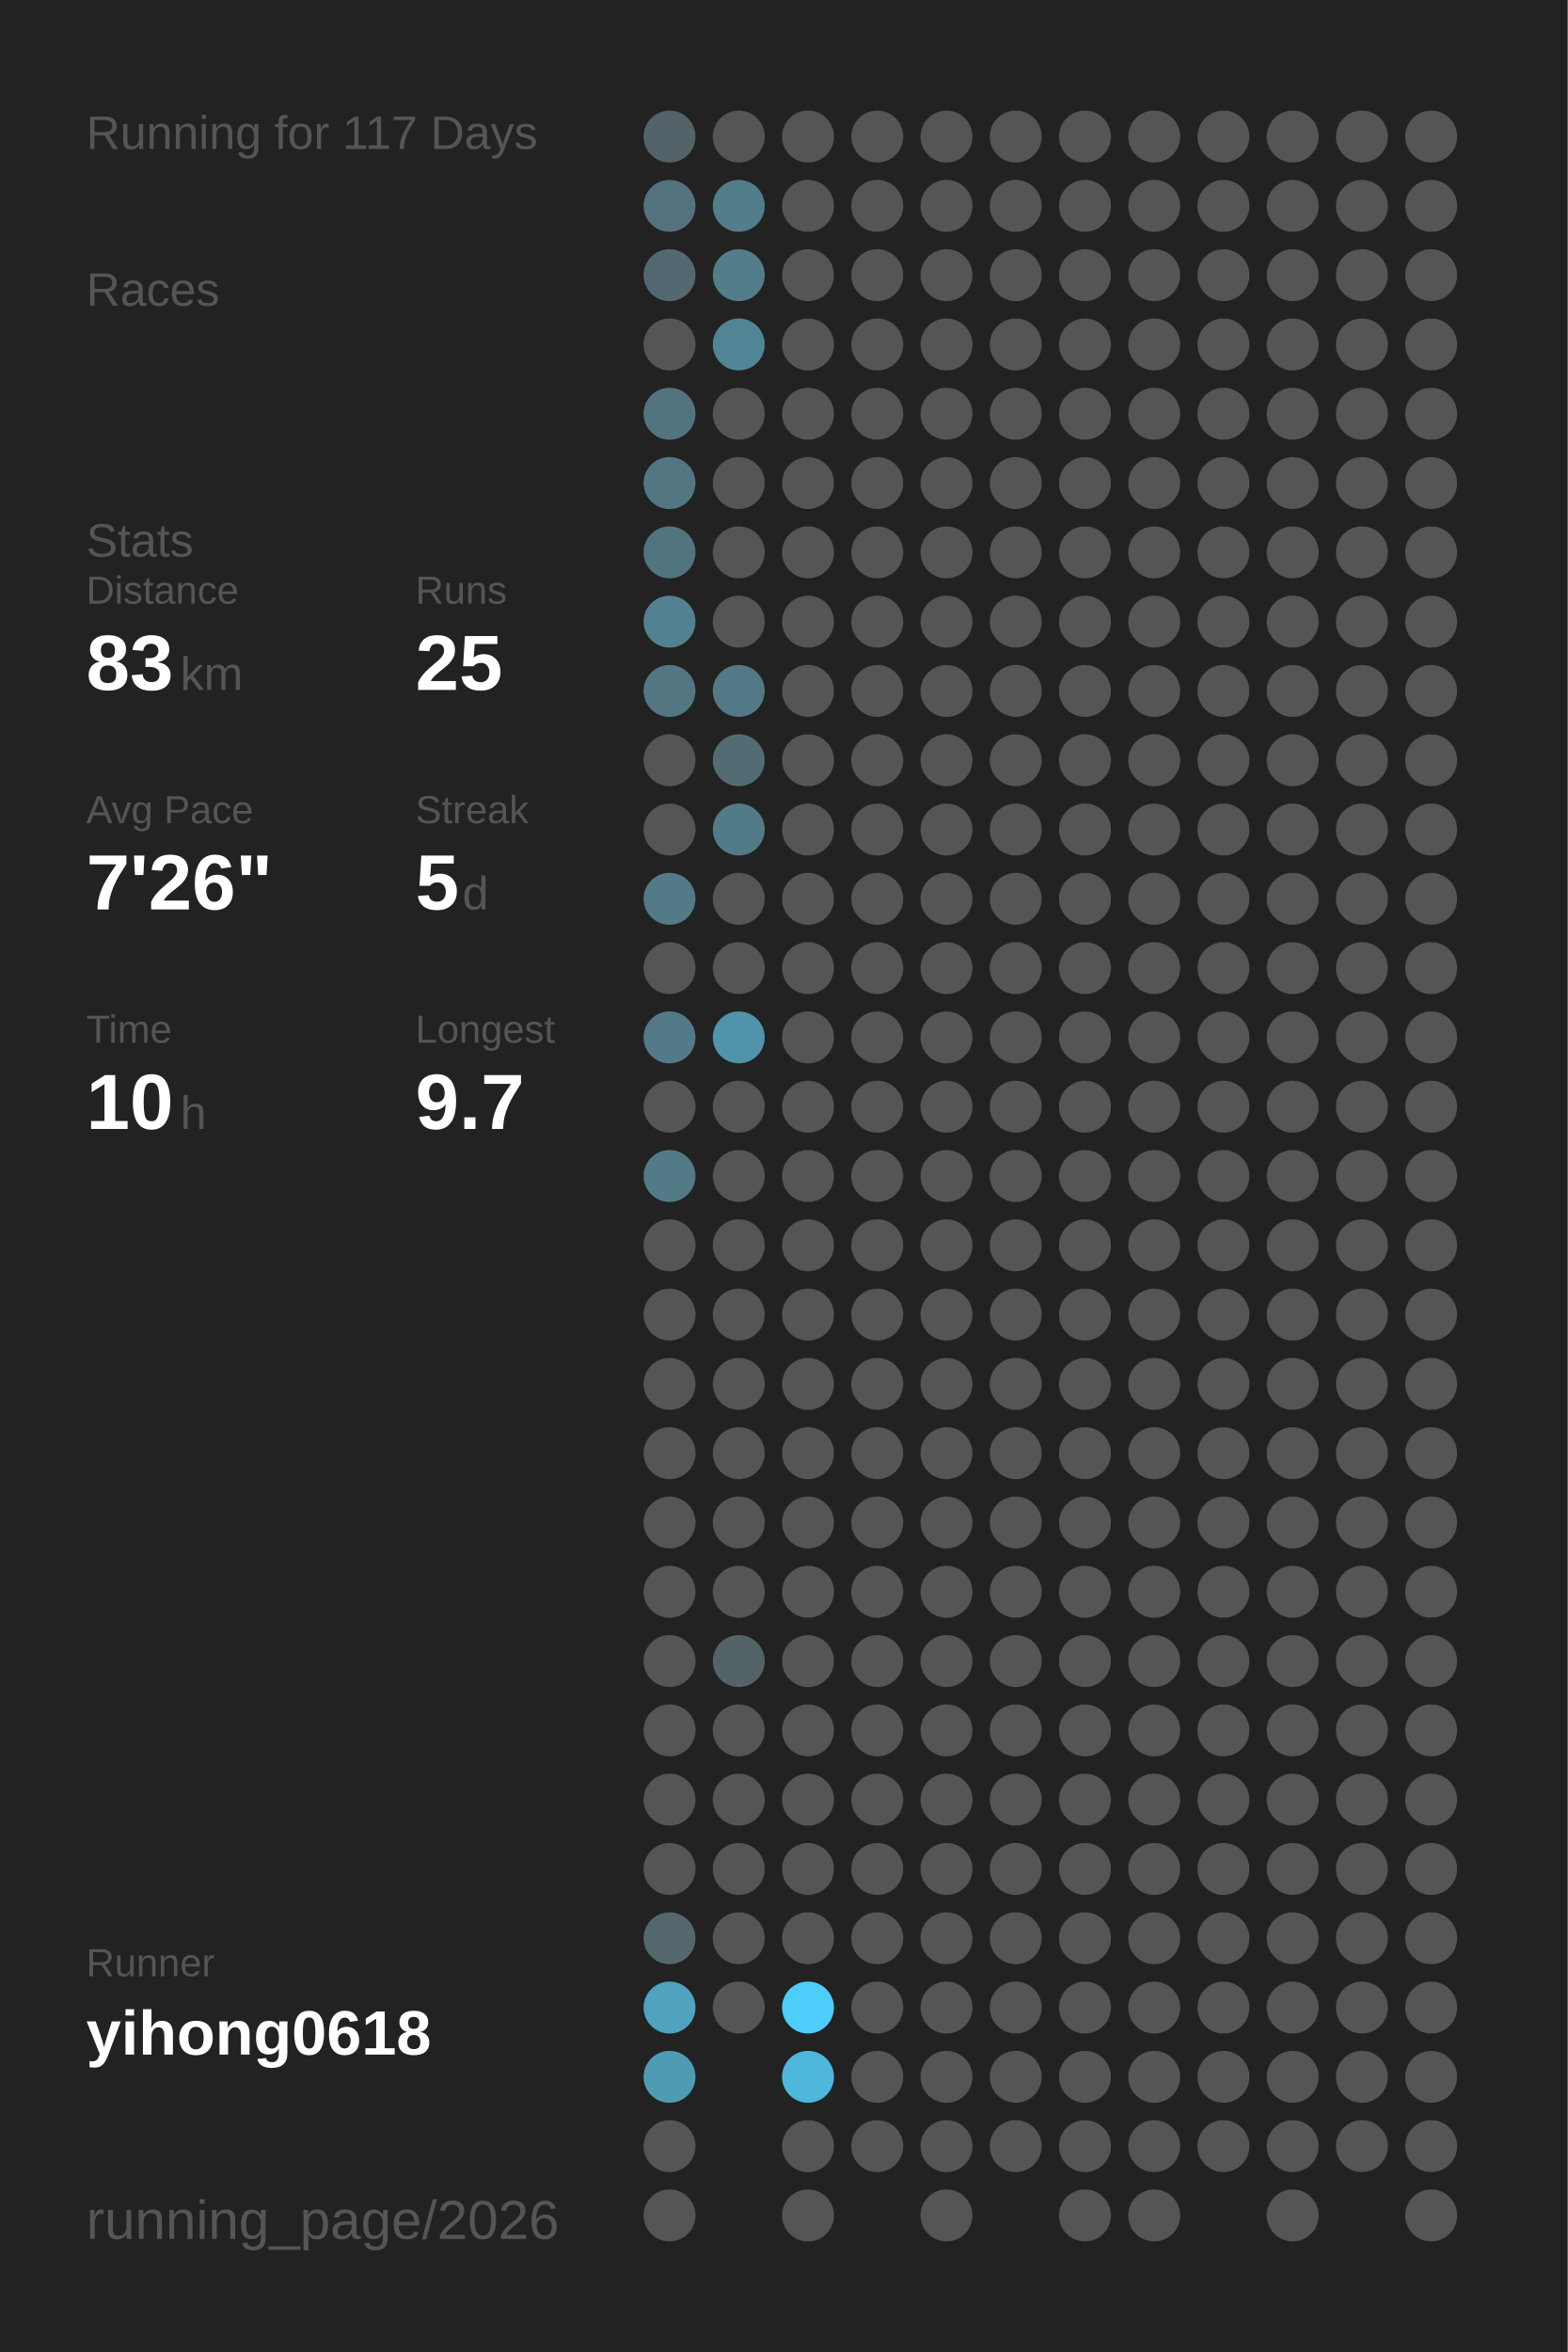
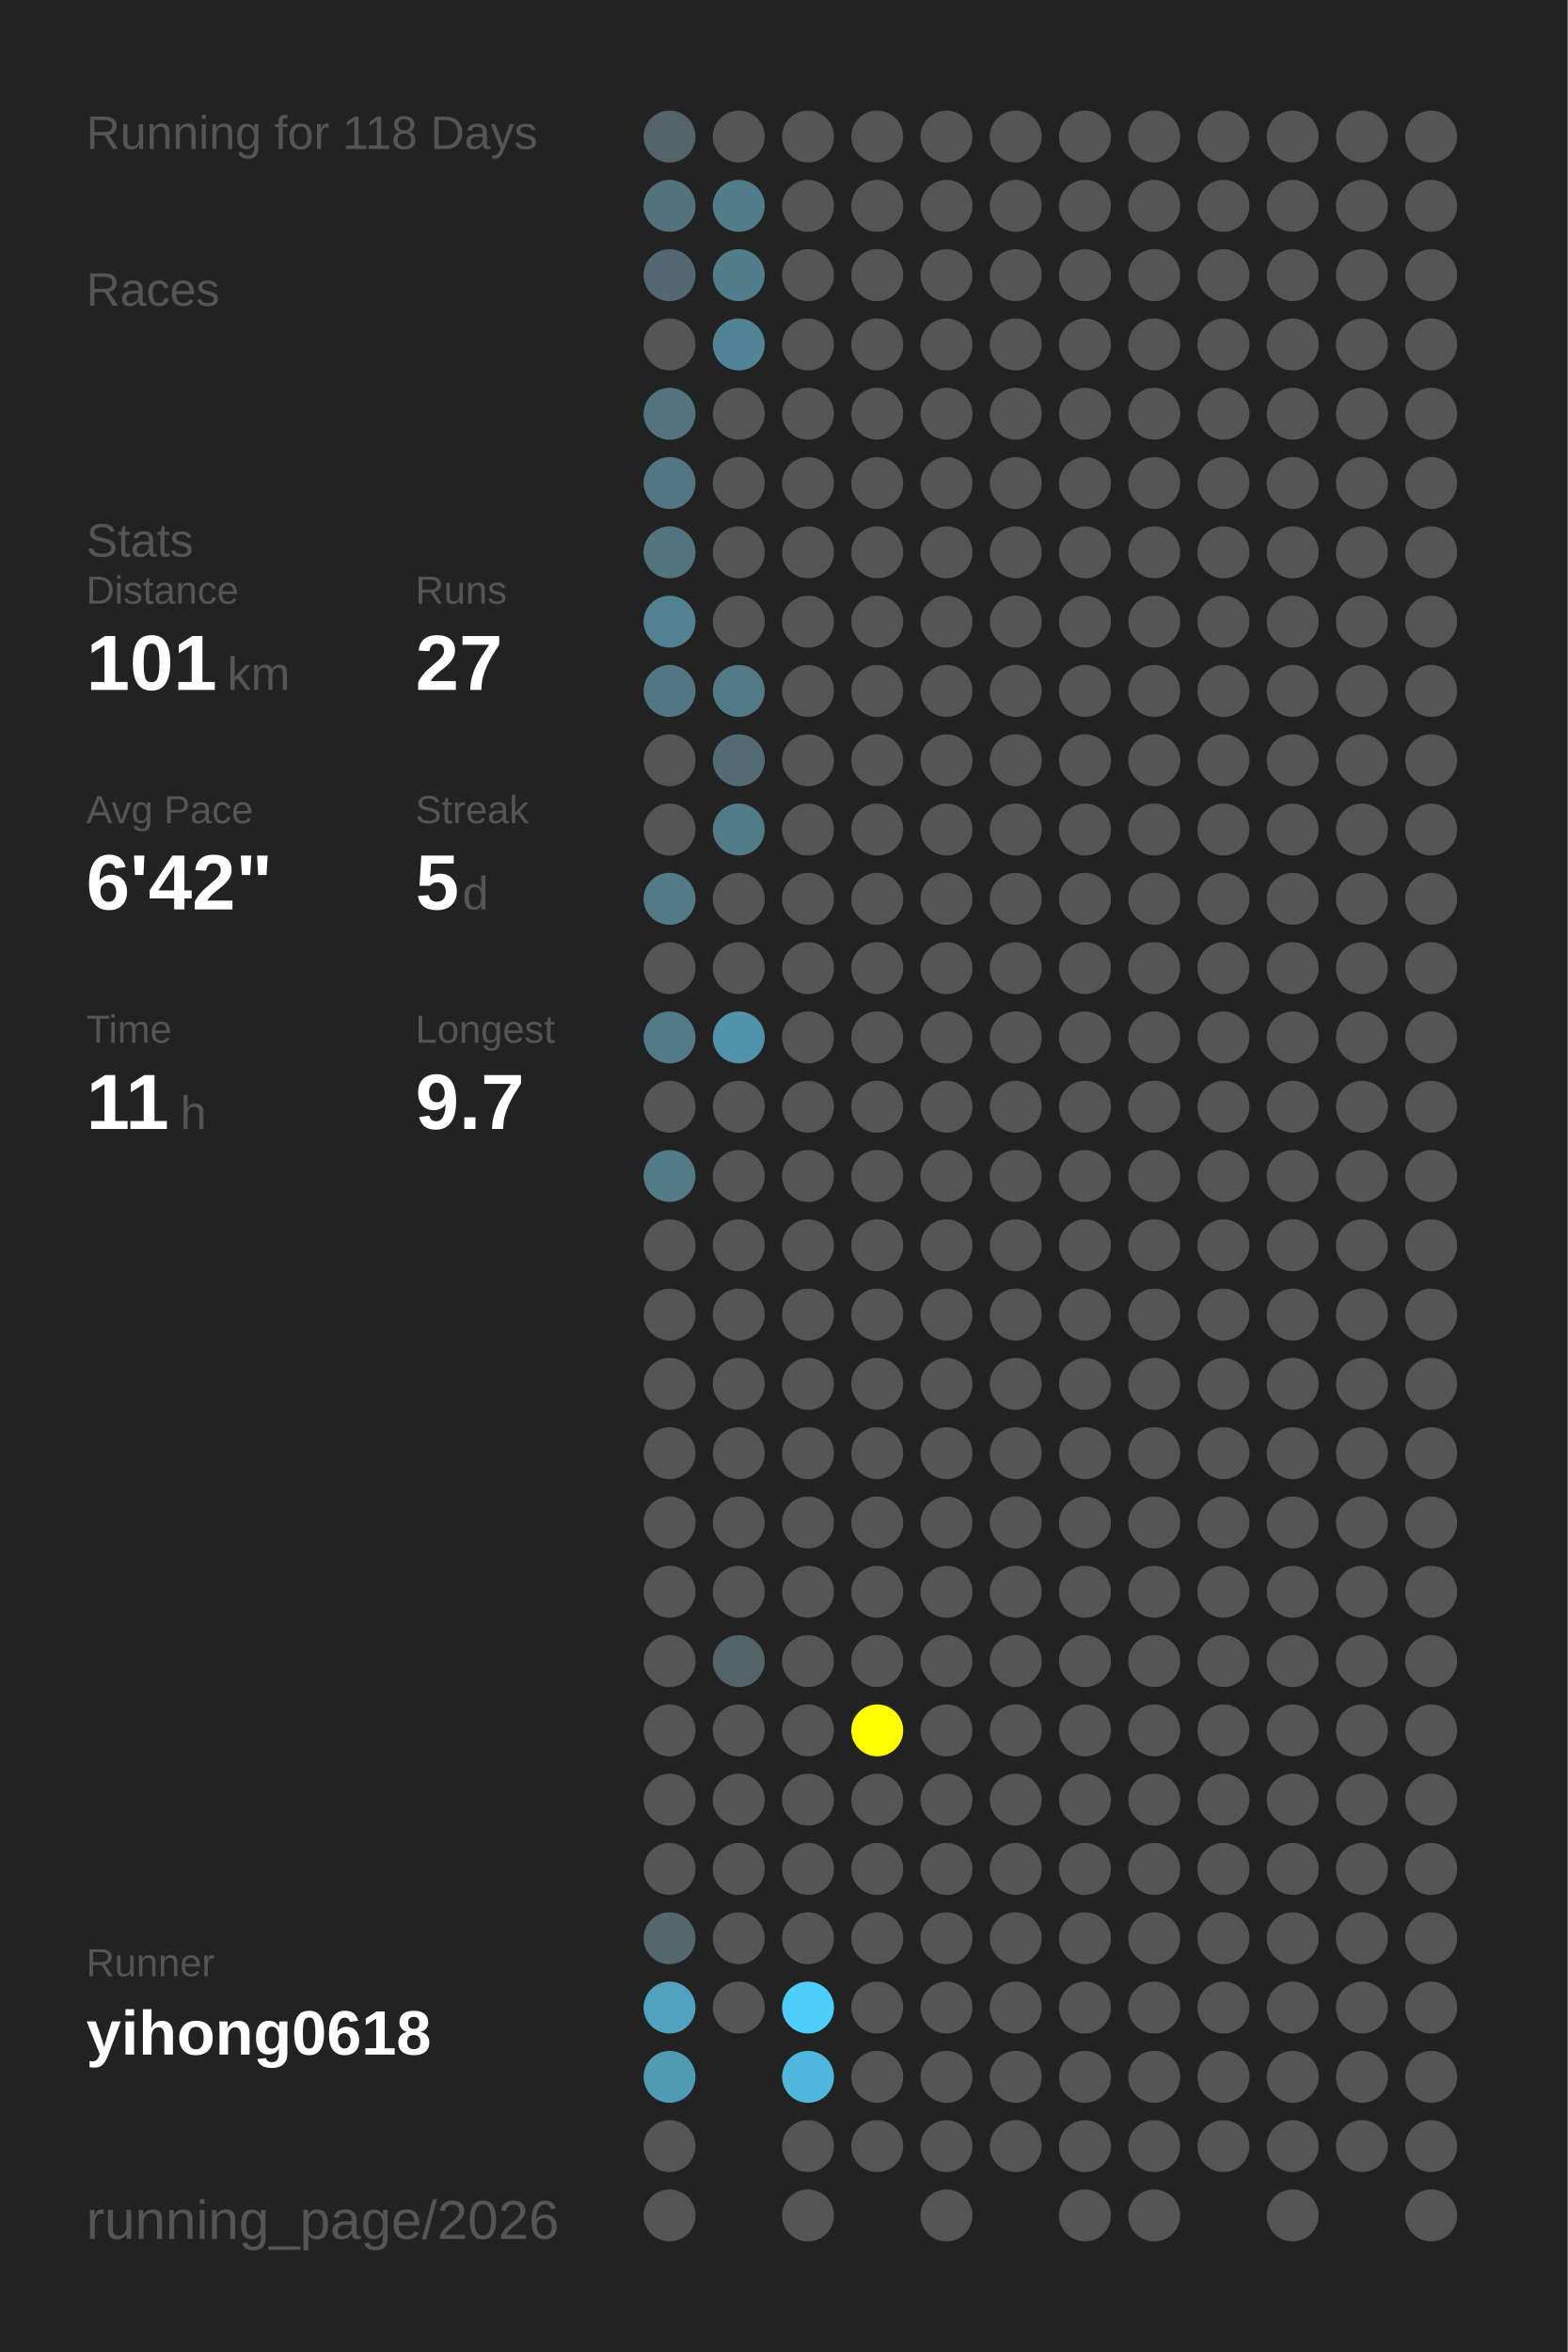
<svg xmlns="http://www.w3.org/2000/svg" baseProfile="full" height="300mm" version="1.1" viewBox="0,0,200,300" width="200mm">
  <defs />
  <rect fill="#222222" height="300" width="200" x="0" y="0" />
-   <text fill="#555555" style="font-size:6px; font-family:Arial;" x="11" y="19">Running for 117 Days</text>
+   <text fill="#555555" style="font-size:6px; font-family:Arial;" x="11" y="19">Running for 118 Days</text>
  <text fill="#555555" style="font-size:6px; font-family:Arial;" x="11" y="39">Races</text>
  <text fill="#555555" style="font-size:6px; font-family:Arial;" x="11" y="71">Stats</text>
  <text fill="#555555" style="font-size:5px; font-family:Arial;" x="11" y="77">Distance</text>
-   <text fill="#FFFFFF" style="font-size:10px; font-family:Arial; font-weight:bold;" x="11" y="88">83</text>
-   <text fill="#555555" style="font-size:6px; font-family:Arial;" x="23" y="88">km</text>
+   <text fill="#FFFFFF" style="font-size:10px; font-family:Arial; font-weight:bold;" x="11" y="88">101</text>
+   <text fill="#555555" style="font-size:6px; font-family:Arial;" x="29" y="88">km</text>
  <text fill="#555555" style="font-size:5px; font-family:Arial;" x="53" y="77">Runs</text>
-   <text fill="#FFFFFF" style="font-size:10px; font-family:Arial; font-weight:bold;" x="53" y="88">25</text>
+   <text fill="#FFFFFF" style="font-size:10px; font-family:Arial; font-weight:bold;" x="53" y="88">27</text>
  <text fill="#555555" style="font-size:5px; font-family:Arial;" x="11" y="105">Avg Pace</text>
-   <text fill="#FFFFFF" style="font-size:10px; font-family:Arial; font-weight:bold;" x="11" y="116">7'26"</text>
+   <text fill="#FFFFFF" style="font-size:10px; font-family:Arial; font-weight:bold;" x="11" y="116">6'42"</text>
  <text fill="#555555" style="font-size:5px; font-family:Arial;" x="53" y="105">Streak</text>
  <text fill="#FFFFFF" style="font-size:10px; font-family:Arial; font-weight:bold;" x="53" y="116">5</text>
  <text fill="#555555" style="font-size:6px; font-family:Arial;" x="59" y="116">d</text>
  <text fill="#555555" style="font-size:5px; font-family:Arial;" x="11" y="133">Time</text>
-   <text fill="#FFFFFF" style="font-size:10px; font-family:Arial; font-weight:bold;" x="11" y="144">10</text>
+   <text fill="#FFFFFF" style="font-size:10px; font-family:Arial; font-weight:bold;" x="11" y="144">11</text>
  <text fill="#555555" style="font-size:6px; font-family:Arial;" x="23" y="144">h</text>
  <text fill="#555555" style="font-size:5px; font-family:Arial;" x="53" y="133">Longest</text>
  <text fill="#FFFFFF" style="font-size:10px; font-family:Arial; font-weight:bold;" x="53" y="144">9.7</text>
  <text fill="#555555" style="font-size:5px; font-family:Arial;" x="11" y="252.065">Runner</text>
  <text fill="#FFFFFF" style="font-size:8px; font-family:Arial; font-weight:bold;" x="11" y="262.065">yihong0618</text>
  <text fill="#555555" style="font-size:7px; font-family:Arial;" x="11" y="285.581">running_page/2026</text>
  <circle cx="85.417" cy="17.419" fill="#546369" r="3.312" />
  <circle cx="85.417" cy="26.258" fill="#53727d" r="3.312" />
  <circle cx="85.417" cy="35.097" fill="#536870" r="3.312" />
  <circle cx="85.417" cy="43.935" fill="#555555" r="3.312" />
  <circle cx="85.417" cy="52.774" fill="#53747f" r="3.312" />
  <circle cx="85.417" cy="61.613" fill="#527783" r="3.312" />
  <circle cx="85.417" cy="70.452" fill="#52747f" r="3.312" />
  <circle cx="85.417" cy="79.29" fill="#528191" r="3.312" />
  <circle cx="85.417" cy="88.129" fill="#527783" r="3.312" />
  <circle cx="85.417" cy="96.968" fill="#555555" r="3.312" />
  <circle cx="85.417" cy="105.806" fill="#555555" r="3.312" />
  <circle cx="85.417" cy="114.645" fill="#527a87" r="3.312" />
  <circle cx="85.417" cy="123.484" fill="#555555" r="3.312" />
  <circle cx="85.417" cy="132.323" fill="#527a88" r="3.312" />
  <circle cx="85.417" cy="141.161" fill="#555555" r="3.312" />
  <circle cx="85.417" cy="150" fill="#527a87" r="3.312" />
  <circle cx="85.417" cy="158.839" fill="#555555" r="3.312" />
  <circle cx="85.417" cy="167.677" fill="#555555" r="3.312" />
  <circle cx="85.417" cy="176.516" fill="#555555" r="3.312" />
  <circle cx="85.417" cy="185.355" fill="#555555" r="3.312" />
  <circle cx="85.417" cy="194.194" fill="#555555" r="3.312" />
  <circle cx="85.417" cy="203.032" fill="#555555" r="3.312" />
  <circle cx="85.417" cy="211.871" fill="#555555" r="3.312" />
  <circle cx="85.417" cy="220.71" fill="#555555" r="3.312" />
  <circle cx="85.417" cy="229.548" fill="#555555" r="3.312" />
  <circle cx="85.417" cy="238.387" fill="#555555" r="3.312" />
  <circle cx="85.417" cy="247.226" fill="#53676d" r="3.312" />
  <circle cx="85.417" cy="256.065" fill="#50a2be" r="3.312" />
  <circle cx="85.417" cy="264.903" fill="#509bb4" r="3.312" />
  <circle cx="85.417" cy="273.742" fill="#555555" r="3.312" />
  <circle cx="85.417" cy="282.581" fill="#555555" r="3.312" />
  <circle cx="94.25" cy="17.419" fill="#555555" r="3.312" />
  <circle cx="94.25" cy="26.258" fill="#527d8b" r="3.312" />
  <circle cx="94.25" cy="35.097" fill="#527d8b" r="3.312" />
  <circle cx="94.25" cy="43.935" fill="#518596" r="3.312" />
  <circle cx="94.25" cy="52.774" fill="#555555" r="3.312" />
  <circle cx="94.25" cy="61.613" fill="#555555" r="3.312" />
  <circle cx="94.25" cy="70.452" fill="#555555" r="3.312" />
  <circle cx="94.25" cy="79.29" fill="#555555" r="3.312" />
  <circle cx="94.25" cy="88.129" fill="#527986" r="3.312" />
  <circle cx="94.25" cy="96.968" fill="#536b73" r="3.312" />
  <circle cx="94.25" cy="105.806" fill="#527b88" r="3.312" />
  <circle cx="94.25" cy="114.645" fill="#555555" r="3.312" />
  <circle cx="94.25" cy="123.484" fill="#555555" r="3.312" />
  <circle cx="94.25" cy="132.323" fill="#5093aa" r="3.312" />
  <circle cx="94.25" cy="141.161" fill="#555555" r="3.312" />
  <circle cx="94.25" cy="150" fill="#555555" r="3.312" />
  <circle cx="94.25" cy="158.839" fill="#555555" r="3.312" />
  <circle cx="94.25" cy="167.677" fill="#555555" r="3.312" />
  <circle cx="94.25" cy="176.516" fill="#555555" r="3.312" />
  <circle cx="94.25" cy="185.355" fill="#555555" r="3.312" />
  <circle cx="94.25" cy="194.194" fill="#555555" r="3.312" />
  <circle cx="94.25" cy="203.032" fill="#555555" r="3.312" />
  <circle cx="94.25" cy="211.871" fill="#546368" r="3.312" />
  <circle cx="94.25" cy="220.71" fill="#555555" r="3.312" />
  <circle cx="94.25" cy="229.548" fill="#555555" r="3.312" />
  <circle cx="94.25" cy="238.387" fill="#555555" r="3.312" />
  <circle cx="94.25" cy="247.226" fill="#555555" r="3.312" />
  <circle cx="94.25" cy="256.065" fill="#555555" r="3.312" />
  <circle cx="103.083" cy="17.419" fill="#555555" r="3.312" />
  <circle cx="103.083" cy="26.258" fill="#555555" r="3.312" />
  <circle cx="103.083" cy="35.097" fill="#555555" r="3.312" />
  <circle cx="103.083" cy="43.935" fill="#555555" r="3.312" />
  <circle cx="103.083" cy="52.774" fill="#555555" r="3.312" />
  <circle cx="103.083" cy="61.613" fill="#555555" r="3.312" />
  <circle cx="103.083" cy="70.452" fill="#555555" r="3.312" />
  <circle cx="103.083" cy="79.29" fill="#555555" r="3.312" />
  <circle cx="103.083" cy="88.129" fill="#555555" r="3.312" />
  <circle cx="103.083" cy="96.968" fill="#555555" r="3.312" />
  <circle cx="103.083" cy="105.806" fill="#555555" r="3.312" />
  <circle cx="103.083" cy="114.645" fill="#555555" r="3.312" />
  <circle cx="103.083" cy="123.484" fill="#555555" r="3.312" />
  <circle cx="103.083" cy="132.323" fill="#555555" r="3.312" />
  <circle cx="103.083" cy="141.161" fill="#555555" r="3.312" />
  <circle cx="103.083" cy="150" fill="#555555" r="3.312" />
  <circle cx="103.083" cy="158.839" fill="#555555" r="3.312" />
  <circle cx="103.083" cy="167.677" fill="#555555" r="3.312" />
  <circle cx="103.083" cy="176.516" fill="#555555" r="3.312" />
  <circle cx="103.083" cy="185.355" fill="#555555" r="3.312" />
  <circle cx="103.083" cy="194.194" fill="#555555" r="3.312" />
  <circle cx="103.083" cy="203.032" fill="#555555" r="3.312" />
  <circle cx="103.083" cy="211.871" fill="#555555" r="3.312" />
  <circle cx="103.083" cy="220.71" fill="#555555" r="3.312" />
  <circle cx="103.083" cy="229.548" fill="#555555" r="3.312" />
  <circle cx="103.083" cy="238.387" fill="#555555" r="3.312" />
  <circle cx="103.083" cy="247.226" fill="#555555" r="3.312" />
  <circle cx="103.083" cy="256.065" fill="#4dcdf9" r="3.312" />
  <circle cx="103.083" cy="264.903" fill="#4eb7db" r="3.312" />
  <circle cx="103.083" cy="273.742" fill="#555555" r="3.312" />
  <circle cx="103.083" cy="282.581" fill="#555555" r="3.312" />
  <circle cx="111.917" cy="17.419" fill="#555555" r="3.312" />
  <circle cx="111.917" cy="26.258" fill="#555555" r="3.312" />
  <circle cx="111.917" cy="35.097" fill="#555555" r="3.312" />
  <circle cx="111.917" cy="43.935" fill="#555555" r="3.312" />
  <circle cx="111.917" cy="52.774" fill="#555555" r="3.312" />
  <circle cx="111.917" cy="61.613" fill="#555555" r="3.312" />
  <circle cx="111.917" cy="70.452" fill="#555555" r="3.312" />
  <circle cx="111.917" cy="79.29" fill="#555555" r="3.312" />
  <circle cx="111.917" cy="88.129" fill="#555555" r="3.312" />
  <circle cx="111.917" cy="96.968" fill="#555555" r="3.312" />
  <circle cx="111.917" cy="105.806" fill="#555555" r="3.312" />
  <circle cx="111.917" cy="114.645" fill="#555555" r="3.312" />
  <circle cx="111.917" cy="123.484" fill="#555555" r="3.312" />
  <circle cx="111.917" cy="132.323" fill="#555555" r="3.312" />
  <circle cx="111.917" cy="141.161" fill="#555555" r="3.312" />
  <circle cx="111.917" cy="150" fill="#555555" r="3.312" />
  <circle cx="111.917" cy="158.839" fill="#555555" r="3.312" />
  <circle cx="111.917" cy="167.677" fill="#555555" r="3.312" />
  <circle cx="111.917" cy="176.516" fill="#555555" r="3.312" />
  <circle cx="111.917" cy="185.355" fill="#555555" r="3.312" />
  <circle cx="111.917" cy="194.194" fill="#555555" r="3.312" />
  <circle cx="111.917" cy="203.032" fill="#555555" r="3.312" />
  <circle cx="111.917" cy="211.871" fill="#555555" r="3.312" />
-   <circle cx="111.917" cy="220.71" fill="#555555" r="3.312" />
+   <circle cx="111.917" cy="220.71" fill="#FFFF00" r="3.312" />
  <circle cx="111.917" cy="229.548" fill="#555555" r="3.312" />
  <circle cx="111.917" cy="238.387" fill="#555555" r="3.312" />
  <circle cx="111.917" cy="247.226" fill="#555555" r="3.312" />
  <circle cx="111.917" cy="256.065" fill="#555555" r="3.312" />
  <circle cx="111.917" cy="264.903" fill="#555555" r="3.312" />
  <circle cx="111.917" cy="273.742" fill="#555555" r="3.312" />
  <circle cx="120.75" cy="17.419" fill="#555555" r="3.312" />
  <circle cx="120.75" cy="26.258" fill="#555555" r="3.312" />
  <circle cx="120.75" cy="35.097" fill="#555555" r="3.312" />
  <circle cx="120.75" cy="43.935" fill="#555555" r="3.312" />
  <circle cx="120.75" cy="52.774" fill="#555555" r="3.312" />
  <circle cx="120.75" cy="61.613" fill="#555555" r="3.312" />
  <circle cx="120.75" cy="70.452" fill="#555555" r="3.312" />
  <circle cx="120.75" cy="79.29" fill="#555555" r="3.312" />
  <circle cx="120.75" cy="88.129" fill="#555555" r="3.312" />
  <circle cx="120.75" cy="96.968" fill="#555555" r="3.312" />
  <circle cx="120.75" cy="105.806" fill="#555555" r="3.312" />
  <circle cx="120.75" cy="114.645" fill="#555555" r="3.312" />
  <circle cx="120.75" cy="123.484" fill="#555555" r="3.312" />
  <circle cx="120.75" cy="132.323" fill="#555555" r="3.312" />
  <circle cx="120.75" cy="141.161" fill="#555555" r="3.312" />
  <circle cx="120.75" cy="150" fill="#555555" r="3.312" />
  <circle cx="120.75" cy="158.839" fill="#555555" r="3.312" />
  <circle cx="120.75" cy="167.677" fill="#555555" r="3.312" />
  <circle cx="120.75" cy="176.516" fill="#555555" r="3.312" />
  <circle cx="120.75" cy="185.355" fill="#555555" r="3.312" />
  <circle cx="120.75" cy="194.194" fill="#555555" r="3.312" />
  <circle cx="120.75" cy="203.032" fill="#555555" r="3.312" />
  <circle cx="120.75" cy="211.871" fill="#555555" r="3.312" />
  <circle cx="120.75" cy="220.71" fill="#555555" r="3.312" />
  <circle cx="120.75" cy="229.548" fill="#555555" r="3.312" />
  <circle cx="120.75" cy="238.387" fill="#555555" r="3.312" />
  <circle cx="120.75" cy="247.226" fill="#555555" r="3.312" />
  <circle cx="120.75" cy="256.065" fill="#555555" r="3.312" />
  <circle cx="120.75" cy="264.903" fill="#555555" r="3.312" />
  <circle cx="120.75" cy="273.742" fill="#555555" r="3.312" />
  <circle cx="120.75" cy="282.581" fill="#555555" r="3.312" />
  <circle cx="129.583" cy="17.419" fill="#555555" r="3.312" />
  <circle cx="129.583" cy="26.258" fill="#555555" r="3.312" />
  <circle cx="129.583" cy="35.097" fill="#555555" r="3.312" />
  <circle cx="129.583" cy="43.935" fill="#555555" r="3.312" />
  <circle cx="129.583" cy="52.774" fill="#555555" r="3.312" />
  <circle cx="129.583" cy="61.613" fill="#555555" r="3.312" />
  <circle cx="129.583" cy="70.452" fill="#555555" r="3.312" />
  <circle cx="129.583" cy="79.29" fill="#555555" r="3.312" />
  <circle cx="129.583" cy="88.129" fill="#555555" r="3.312" />
  <circle cx="129.583" cy="96.968" fill="#555555" r="3.312" />
  <circle cx="129.583" cy="105.806" fill="#555555" r="3.312" />
  <circle cx="129.583" cy="114.645" fill="#555555" r="3.312" />
  <circle cx="129.583" cy="123.484" fill="#555555" r="3.312" />
  <circle cx="129.583" cy="132.323" fill="#555555" r="3.312" />
  <circle cx="129.583" cy="141.161" fill="#555555" r="3.312" />
  <circle cx="129.583" cy="150" fill="#555555" r="3.312" />
  <circle cx="129.583" cy="158.839" fill="#555555" r="3.312" />
  <circle cx="129.583" cy="167.677" fill="#555555" r="3.312" />
  <circle cx="129.583" cy="176.516" fill="#555555" r="3.312" />
  <circle cx="129.583" cy="185.355" fill="#555555" r="3.312" />
  <circle cx="129.583" cy="194.194" fill="#555555" r="3.312" />
  <circle cx="129.583" cy="203.032" fill="#555555" r="3.312" />
  <circle cx="129.583" cy="211.871" fill="#555555" r="3.312" />
  <circle cx="129.583" cy="220.71" fill="#555555" r="3.312" />
  <circle cx="129.583" cy="229.548" fill="#555555" r="3.312" />
  <circle cx="129.583" cy="238.387" fill="#555555" r="3.312" />
  <circle cx="129.583" cy="247.226" fill="#555555" r="3.312" />
  <circle cx="129.583" cy="256.065" fill="#555555" r="3.312" />
  <circle cx="129.583" cy="264.903" fill="#555555" r="3.312" />
  <circle cx="129.583" cy="273.742" fill="#555555" r="3.312" />
  <circle cx="138.417" cy="17.419" fill="#555555" r="3.312" />
  <circle cx="138.417" cy="26.258" fill="#555555" r="3.312" />
  <circle cx="138.417" cy="35.097" fill="#555555" r="3.312" />
  <circle cx="138.417" cy="43.935" fill="#555555" r="3.312" />
  <circle cx="138.417" cy="52.774" fill="#555555" r="3.312" />
  <circle cx="138.417" cy="61.613" fill="#555555" r="3.312" />
  <circle cx="138.417" cy="70.452" fill="#555555" r="3.312" />
  <circle cx="138.417" cy="79.29" fill="#555555" r="3.312" />
  <circle cx="138.417" cy="88.129" fill="#555555" r="3.312" />
  <circle cx="138.417" cy="96.968" fill="#555555" r="3.312" />
  <circle cx="138.417" cy="105.806" fill="#555555" r="3.312" />
  <circle cx="138.417" cy="114.645" fill="#555555" r="3.312" />
  <circle cx="138.417" cy="123.484" fill="#555555" r="3.312" />
  <circle cx="138.417" cy="132.323" fill="#555555" r="3.312" />
  <circle cx="138.417" cy="141.161" fill="#555555" r="3.312" />
  <circle cx="138.417" cy="150" fill="#555555" r="3.312" />
  <circle cx="138.417" cy="158.839" fill="#555555" r="3.312" />
  <circle cx="138.417" cy="167.677" fill="#555555" r="3.312" />
  <circle cx="138.417" cy="176.516" fill="#555555" r="3.312" />
  <circle cx="138.417" cy="185.355" fill="#555555" r="3.312" />
  <circle cx="138.417" cy="194.194" fill="#555555" r="3.312" />
  <circle cx="138.417" cy="203.032" fill="#555555" r="3.312" />
  <circle cx="138.417" cy="211.871" fill="#555555" r="3.312" />
  <circle cx="138.417" cy="220.71" fill="#555555" r="3.312" />
  <circle cx="138.417" cy="229.548" fill="#555555" r="3.312" />
  <circle cx="138.417" cy="238.387" fill="#555555" r="3.312" />
  <circle cx="138.417" cy="247.226" fill="#555555" r="3.312" />
  <circle cx="138.417" cy="256.065" fill="#555555" r="3.312" />
  <circle cx="138.417" cy="264.903" fill="#555555" r="3.312" />
  <circle cx="138.417" cy="273.742" fill="#555555" r="3.312" />
  <circle cx="138.417" cy="282.581" fill="#555555" r="3.312" />
  <circle cx="147.25" cy="17.419" fill="#555555" r="3.312" />
  <circle cx="147.25" cy="26.258" fill="#555555" r="3.312" />
  <circle cx="147.25" cy="35.097" fill="#555555" r="3.312" />
  <circle cx="147.25" cy="43.935" fill="#555555" r="3.312" />
  <circle cx="147.25" cy="52.774" fill="#555555" r="3.312" />
  <circle cx="147.25" cy="61.613" fill="#555555" r="3.312" />
  <circle cx="147.25" cy="70.452" fill="#555555" r="3.312" />
  <circle cx="147.25" cy="79.29" fill="#555555" r="3.312" />
  <circle cx="147.25" cy="88.129" fill="#555555" r="3.312" />
  <circle cx="147.25" cy="96.968" fill="#555555" r="3.312" />
  <circle cx="147.25" cy="105.806" fill="#555555" r="3.312" />
  <circle cx="147.25" cy="114.645" fill="#555555" r="3.312" />
  <circle cx="147.25" cy="123.484" fill="#555555" r="3.312" />
  <circle cx="147.25" cy="132.323" fill="#555555" r="3.312" />
  <circle cx="147.25" cy="141.161" fill="#555555" r="3.312" />
  <circle cx="147.25" cy="150" fill="#555555" r="3.312" />
  <circle cx="147.25" cy="158.839" fill="#555555" r="3.312" />
  <circle cx="147.25" cy="167.677" fill="#555555" r="3.312" />
  <circle cx="147.25" cy="176.516" fill="#555555" r="3.312" />
  <circle cx="147.25" cy="185.355" fill="#555555" r="3.312" />
  <circle cx="147.25" cy="194.194" fill="#555555" r="3.312" />
  <circle cx="147.25" cy="203.032" fill="#555555" r="3.312" />
  <circle cx="147.25" cy="211.871" fill="#555555" r="3.312" />
  <circle cx="147.25" cy="220.71" fill="#555555" r="3.312" />
  <circle cx="147.25" cy="229.548" fill="#555555" r="3.312" />
  <circle cx="147.25" cy="238.387" fill="#555555" r="3.312" />
  <circle cx="147.25" cy="247.226" fill="#555555" r="3.312" />
  <circle cx="147.25" cy="256.065" fill="#555555" r="3.312" />
  <circle cx="147.25" cy="264.903" fill="#555555" r="3.312" />
  <circle cx="147.25" cy="273.742" fill="#555555" r="3.312" />
  <circle cx="147.25" cy="282.581" fill="#555555" r="3.312" />
  <circle cx="156.083" cy="17.419" fill="#555555" r="3.312" />
  <circle cx="156.083" cy="26.258" fill="#555555" r="3.312" />
  <circle cx="156.083" cy="35.097" fill="#555555" r="3.312" />
  <circle cx="156.083" cy="43.935" fill="#555555" r="3.312" />
  <circle cx="156.083" cy="52.774" fill="#555555" r="3.312" />
  <circle cx="156.083" cy="61.613" fill="#555555" r="3.312" />
  <circle cx="156.083" cy="70.452" fill="#555555" r="3.312" />
  <circle cx="156.083" cy="79.29" fill="#555555" r="3.312" />
  <circle cx="156.083" cy="88.129" fill="#555555" r="3.312" />
  <circle cx="156.083" cy="96.968" fill="#555555" r="3.312" />
  <circle cx="156.083" cy="105.806" fill="#555555" r="3.312" />
  <circle cx="156.083" cy="114.645" fill="#555555" r="3.312" />
  <circle cx="156.083" cy="123.484" fill="#555555" r="3.312" />
  <circle cx="156.083" cy="132.323" fill="#555555" r="3.312" />
  <circle cx="156.083" cy="141.161" fill="#555555" r="3.312" />
  <circle cx="156.083" cy="150" fill="#555555" r="3.312" />
  <circle cx="156.083" cy="158.839" fill="#555555" r="3.312" />
  <circle cx="156.083" cy="167.677" fill="#555555" r="3.312" />
  <circle cx="156.083" cy="176.516" fill="#555555" r="3.312" />
  <circle cx="156.083" cy="185.355" fill="#555555" r="3.312" />
  <circle cx="156.083" cy="194.194" fill="#555555" r="3.312" />
  <circle cx="156.083" cy="203.032" fill="#555555" r="3.312" />
  <circle cx="156.083" cy="211.871" fill="#555555" r="3.312" />
  <circle cx="156.083" cy="220.71" fill="#555555" r="3.312" />
  <circle cx="156.083" cy="229.548" fill="#555555" r="3.312" />
  <circle cx="156.083" cy="238.387" fill="#555555" r="3.312" />
  <circle cx="156.083" cy="247.226" fill="#555555" r="3.312" />
  <circle cx="156.083" cy="256.065" fill="#555555" r="3.312" />
  <circle cx="156.083" cy="264.903" fill="#555555" r="3.312" />
  <circle cx="156.083" cy="273.742" fill="#555555" r="3.312" />
  <circle cx="164.917" cy="17.419" fill="#555555" r="3.312" />
  <circle cx="164.917" cy="26.258" fill="#555555" r="3.312" />
  <circle cx="164.917" cy="35.097" fill="#555555" r="3.312" />
  <circle cx="164.917" cy="43.935" fill="#555555" r="3.312" />
  <circle cx="164.917" cy="52.774" fill="#555555" r="3.312" />
  <circle cx="164.917" cy="61.613" fill="#555555" r="3.312" />
  <circle cx="164.917" cy="70.452" fill="#555555" r="3.312" />
  <circle cx="164.917" cy="79.29" fill="#555555" r="3.312" />
  <circle cx="164.917" cy="88.129" fill="#555555" r="3.312" />
  <circle cx="164.917" cy="96.968" fill="#555555" r="3.312" />
  <circle cx="164.917" cy="105.806" fill="#555555" r="3.312" />
  <circle cx="164.917" cy="114.645" fill="#555555" r="3.312" />
  <circle cx="164.917" cy="123.484" fill="#555555" r="3.312" />
  <circle cx="164.917" cy="132.323" fill="#555555" r="3.312" />
  <circle cx="164.917" cy="141.161" fill="#555555" r="3.312" />
  <circle cx="164.917" cy="150" fill="#555555" r="3.312" />
  <circle cx="164.917" cy="158.839" fill="#555555" r="3.312" />
  <circle cx="164.917" cy="167.677" fill="#555555" r="3.312" />
  <circle cx="164.917" cy="176.516" fill="#555555" r="3.312" />
  <circle cx="164.917" cy="185.355" fill="#555555" r="3.312" />
  <circle cx="164.917" cy="194.194" fill="#555555" r="3.312" />
  <circle cx="164.917" cy="203.032" fill="#555555" r="3.312" />
  <circle cx="164.917" cy="211.871" fill="#555555" r="3.312" />
  <circle cx="164.917" cy="220.71" fill="#555555" r="3.312" />
  <circle cx="164.917" cy="229.548" fill="#555555" r="3.312" />
  <circle cx="164.917" cy="238.387" fill="#555555" r="3.312" />
  <circle cx="164.917" cy="247.226" fill="#555555" r="3.312" />
  <circle cx="164.917" cy="256.065" fill="#555555" r="3.312" />
  <circle cx="164.917" cy="264.903" fill="#555555" r="3.312" />
  <circle cx="164.917" cy="273.742" fill="#555555" r="3.312" />
  <circle cx="164.917" cy="282.581" fill="#555555" r="3.312" />
  <circle cx="173.75" cy="17.419" fill="#555555" r="3.312" />
  <circle cx="173.75" cy="26.258" fill="#555555" r="3.312" />
  <circle cx="173.75" cy="35.097" fill="#555555" r="3.312" />
  <circle cx="173.75" cy="43.935" fill="#555555" r="3.312" />
  <circle cx="173.75" cy="52.774" fill="#555555" r="3.312" />
  <circle cx="173.75" cy="61.613" fill="#555555" r="3.312" />
  <circle cx="173.75" cy="70.452" fill="#555555" r="3.312" />
  <circle cx="173.75" cy="79.29" fill="#555555" r="3.312" />
  <circle cx="173.75" cy="88.129" fill="#555555" r="3.312" />
  <circle cx="173.75" cy="96.968" fill="#555555" r="3.312" />
  <circle cx="173.75" cy="105.806" fill="#555555" r="3.312" />
  <circle cx="173.75" cy="114.645" fill="#555555" r="3.312" />
  <circle cx="173.75" cy="123.484" fill="#555555" r="3.312" />
  <circle cx="173.75" cy="132.323" fill="#555555" r="3.312" />
  <circle cx="173.75" cy="141.161" fill="#555555" r="3.312" />
  <circle cx="173.75" cy="150" fill="#555555" r="3.312" />
  <circle cx="173.75" cy="158.839" fill="#555555" r="3.312" />
  <circle cx="173.75" cy="167.677" fill="#555555" r="3.312" />
  <circle cx="173.75" cy="176.516" fill="#555555" r="3.312" />
  <circle cx="173.75" cy="185.355" fill="#555555" r="3.312" />
  <circle cx="173.75" cy="194.194" fill="#555555" r="3.312" />
  <circle cx="173.75" cy="203.032" fill="#555555" r="3.312" />
  <circle cx="173.75" cy="211.871" fill="#555555" r="3.312" />
  <circle cx="173.75" cy="220.71" fill="#555555" r="3.312" />
  <circle cx="173.75" cy="229.548" fill="#555555" r="3.312" />
  <circle cx="173.75" cy="238.387" fill="#555555" r="3.312" />
  <circle cx="173.75" cy="247.226" fill="#555555" r="3.312" />
  <circle cx="173.75" cy="256.065" fill="#555555" r="3.312" />
  <circle cx="173.75" cy="264.903" fill="#555555" r="3.312" />
  <circle cx="173.75" cy="273.742" fill="#555555" r="3.312" />
  <circle cx="182.583" cy="17.419" fill="#555555" r="3.312" />
  <circle cx="182.583" cy="26.258" fill="#555555" r="3.312" />
  <circle cx="182.583" cy="35.097" fill="#555555" r="3.312" />
  <circle cx="182.583" cy="43.935" fill="#555555" r="3.312" />
  <circle cx="182.583" cy="52.774" fill="#555555" r="3.312" />
  <circle cx="182.583" cy="61.613" fill="#555555" r="3.312" />
  <circle cx="182.583" cy="70.452" fill="#555555" r="3.312" />
  <circle cx="182.583" cy="79.29" fill="#555555" r="3.312" />
  <circle cx="182.583" cy="88.129" fill="#555555" r="3.312" />
  <circle cx="182.583" cy="96.968" fill="#555555" r="3.312" />
  <circle cx="182.583" cy="105.806" fill="#555555" r="3.312" />
  <circle cx="182.583" cy="114.645" fill="#555555" r="3.312" />
  <circle cx="182.583" cy="123.484" fill="#555555" r="3.312" />
  <circle cx="182.583" cy="132.323" fill="#555555" r="3.312" />
  <circle cx="182.583" cy="141.161" fill="#555555" r="3.312" />
  <circle cx="182.583" cy="150" fill="#555555" r="3.312" />
  <circle cx="182.583" cy="158.839" fill="#555555" r="3.312" />
  <circle cx="182.583" cy="167.677" fill="#555555" r="3.312" />
  <circle cx="182.583" cy="176.516" fill="#555555" r="3.312" />
  <circle cx="182.583" cy="185.355" fill="#555555" r="3.312" />
  <circle cx="182.583" cy="194.194" fill="#555555" r="3.312" />
  <circle cx="182.583" cy="203.032" fill="#555555" r="3.312" />
  <circle cx="182.583" cy="211.871" fill="#555555" r="3.312" />
  <circle cx="182.583" cy="220.71" fill="#555555" r="3.312" />
  <circle cx="182.583" cy="229.548" fill="#555555" r="3.312" />
  <circle cx="182.583" cy="238.387" fill="#555555" r="3.312" />
  <circle cx="182.583" cy="247.226" fill="#555555" r="3.312" />
  <circle cx="182.583" cy="256.065" fill="#555555" r="3.312" />
  <circle cx="182.583" cy="264.903" fill="#555555" r="3.312" />
  <circle cx="182.583" cy="273.742" fill="#555555" r="3.312" />
  <circle cx="182.583" cy="282.581" fill="#555555" r="3.312" />
</svg>
